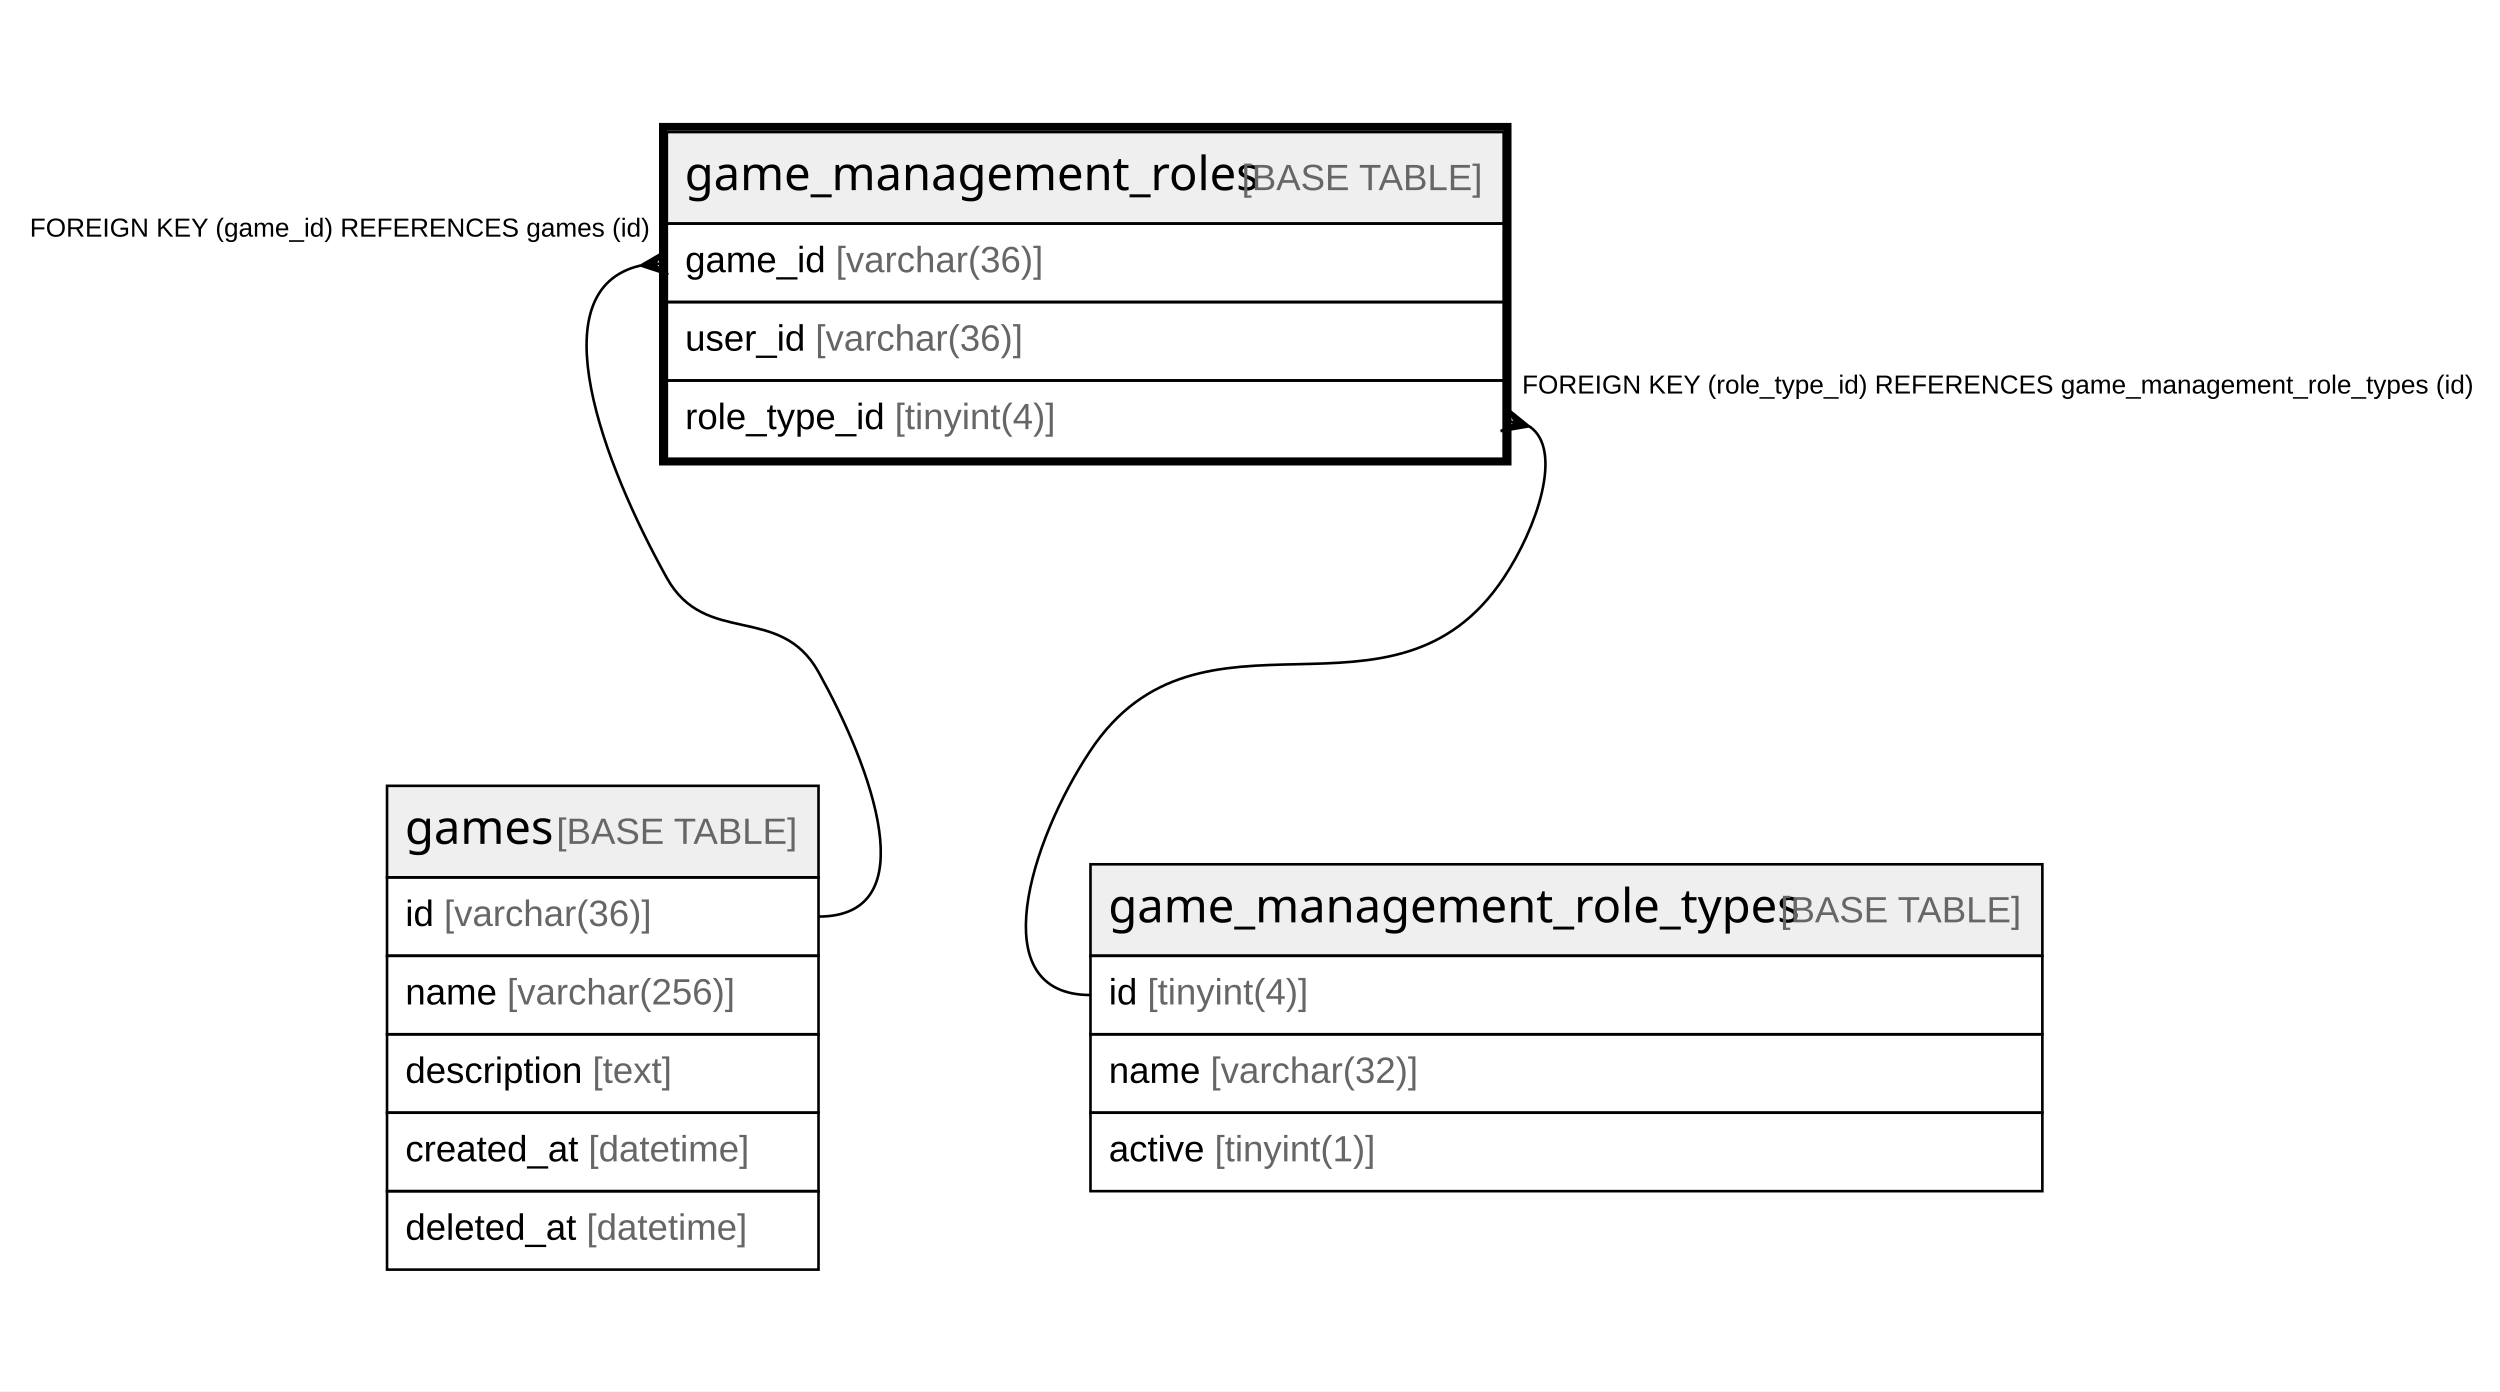
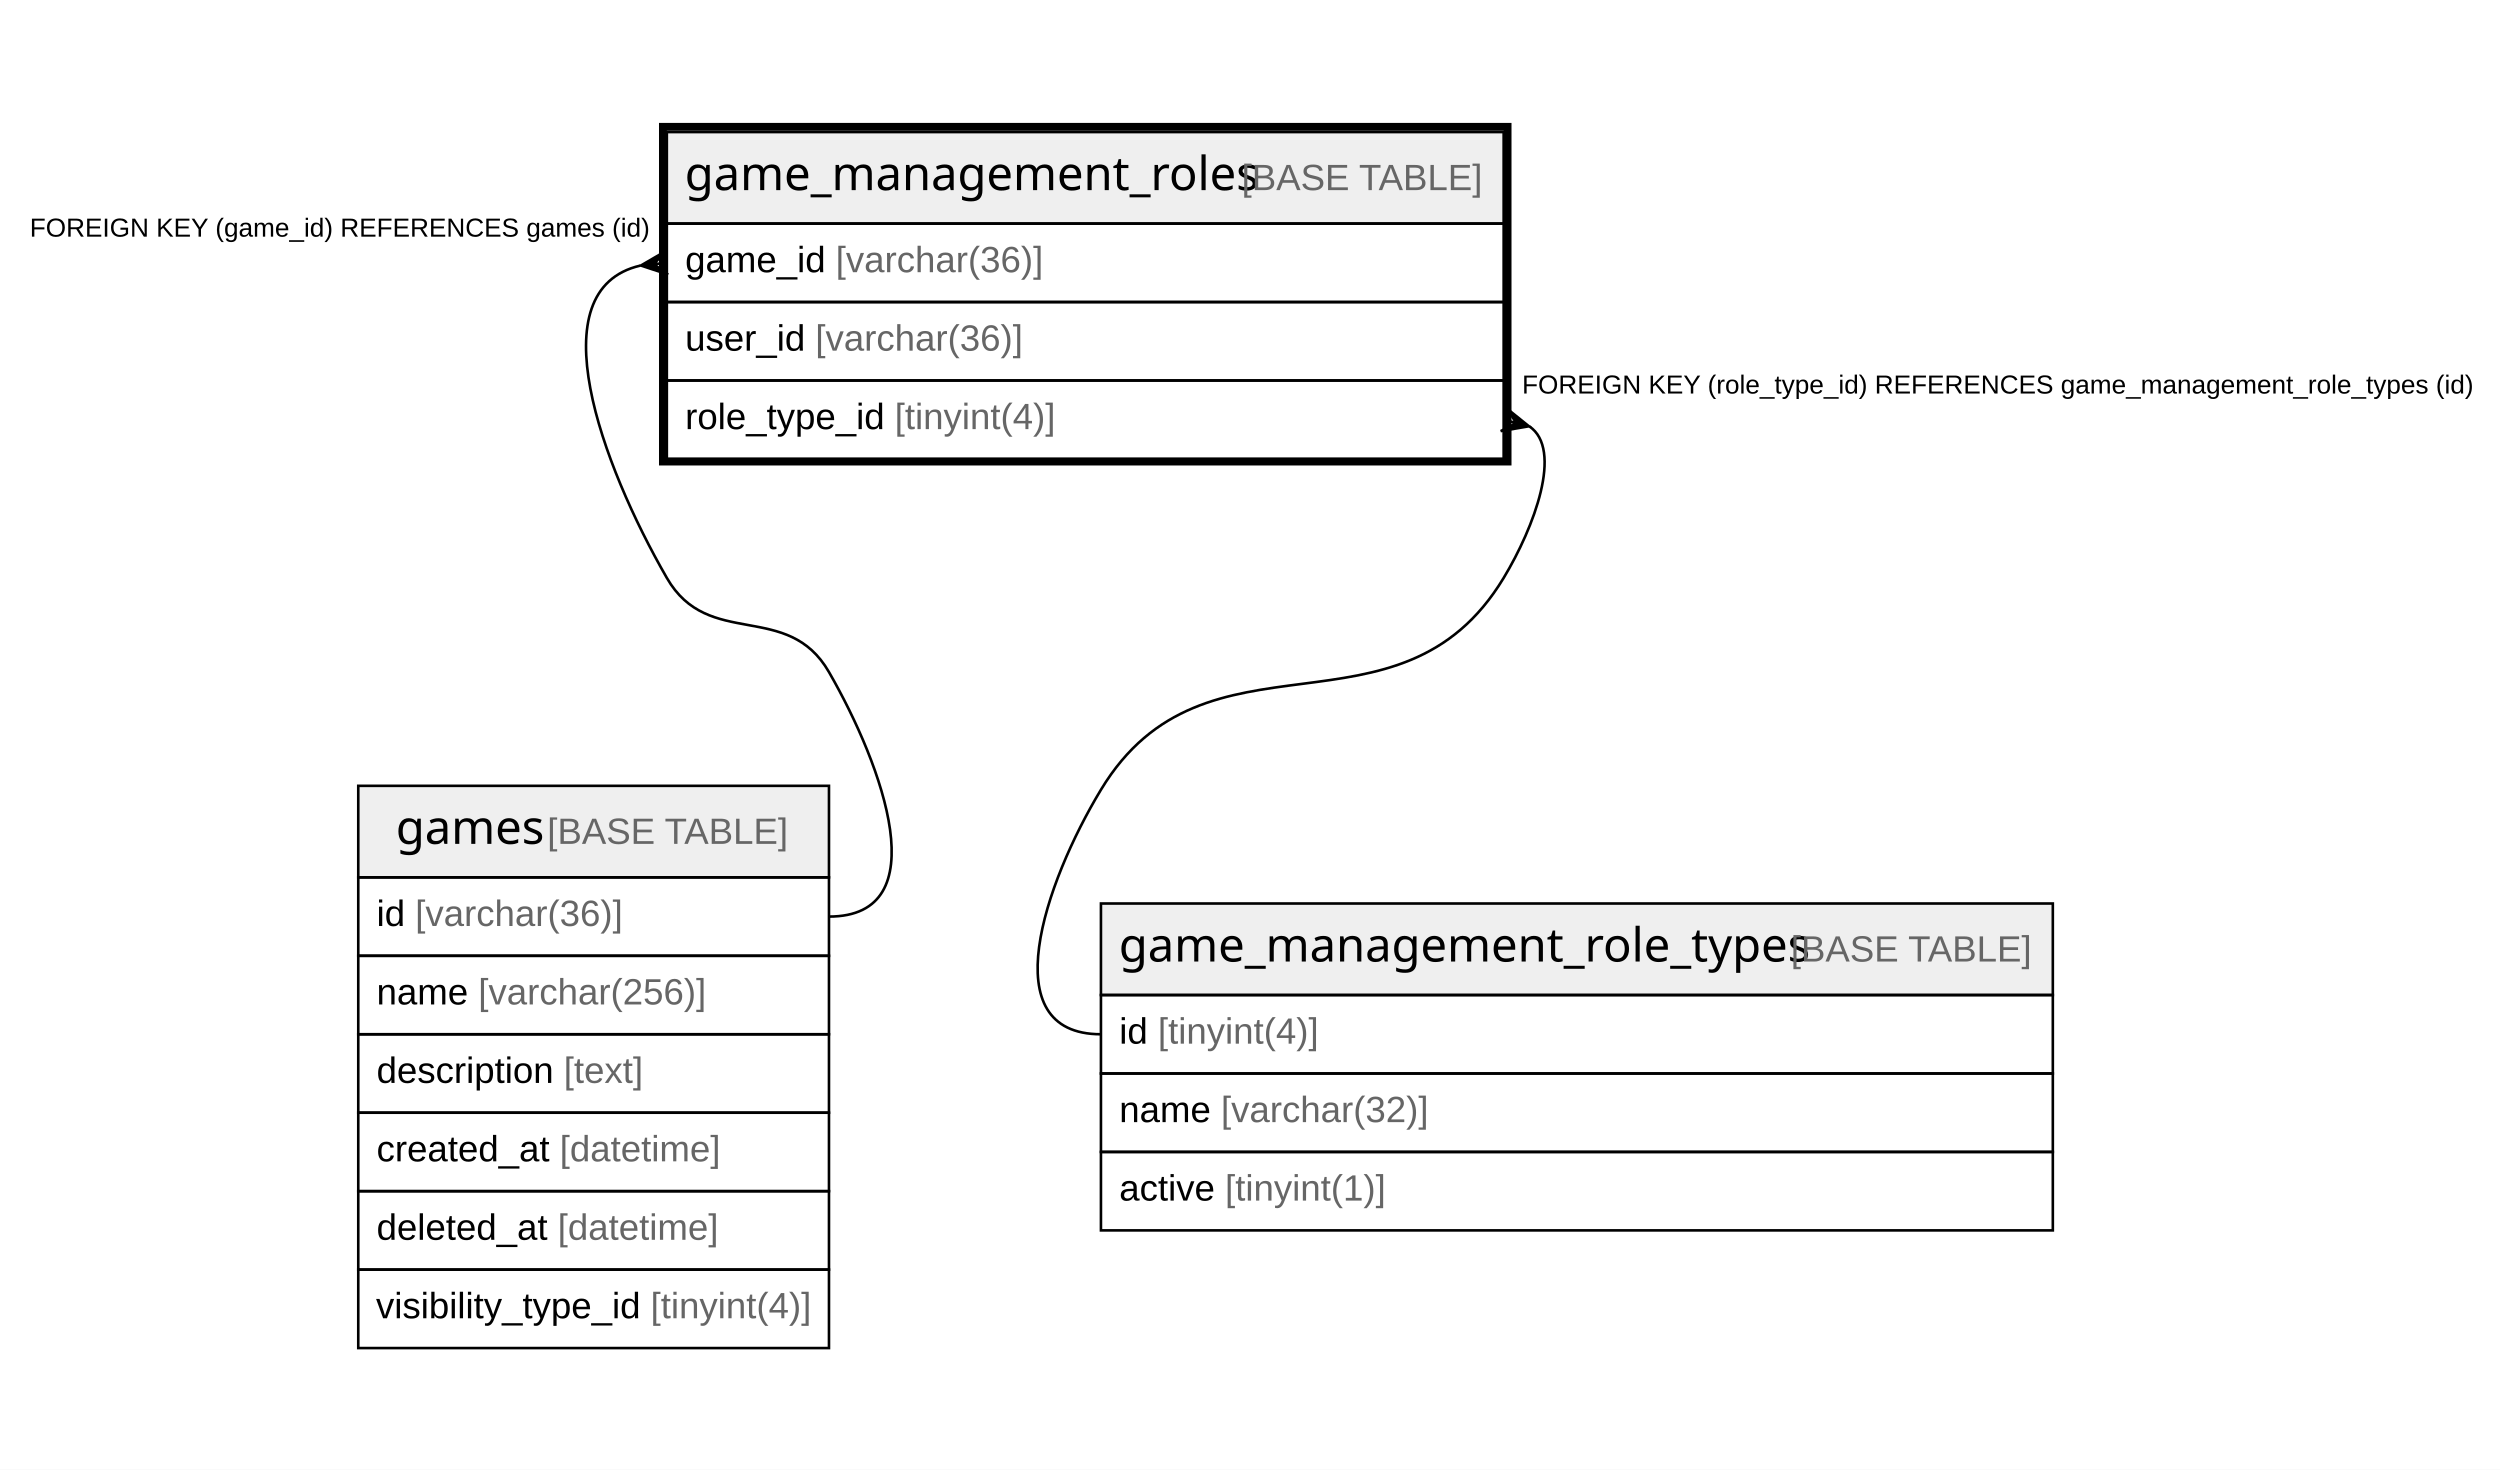
- <svg xmlns="http://www.w3.org/2000/svg" width="956pt" height="532pt" viewBox="0.00 0.00 956.00 532.00">
-   <g id="graph0" class="graph" transform="scale(1 1) rotate(0) translate(4 528)">
-     <polygon fill="#ffffff" stroke="transparent" points="-4,4 -4,-528 952,-528 952,4 -4,4" />
+ <svg xmlns="http://www.w3.org/2000/svg" width="956pt" height="562pt" viewBox="0.00 0.00 956.00 562.00">
+   <g id="graph0" class="graph" transform="scale(1 1) rotate(0) translate(4 558)">
+     <polygon fill="#ffffff" stroke="transparent" points="-4,4 -4,-558 952,-558 952,4 -4,4" />
    <g id="node1" class="node">
-       <polygon fill="#efefef" stroke="transparent" points="251,-442.5 251,-477.5 571,-477.5 571,-442.5 251,-442.5" />
-       <polygon fill="none" stroke="#000000" points="251,-442.5 251,-477.5 571,-477.5 571,-442.5 251,-442.5" />
-       <text text-anchor="start" x="257.847" y="-455.3" font-family="Arial Bold" font-size="18.00" fill="#000000">game_management_roles</text>
-       <text text-anchor="start" x="466.899" y="-455.3" font-family="Arial" font-size="14.00" fill="#000000"> </text>
-       <text text-anchor="start" x="470.79" y="-455.3" font-family="Arial" font-size="14.00" fill="#666666">[BASE TABLE]</text>
+       <polygon fill="#efefef" stroke="transparent" points="251,-472.5 251,-507.5 571,-507.5 571,-472.5 251,-472.5" />
+       <polygon fill="none" stroke="#000000" points="251,-472.5 251,-507.5 571,-507.5 571,-472.5 251,-472.5" />
+       <text text-anchor="start" x="257.847" y="-485.3" font-family="Arial Bold" font-size="18.00" fill="#000000">game_management_roles</text>
+       <text text-anchor="start" x="466.899" y="-485.3" font-family="Arial" font-size="14.00" fill="#000000"> </text>
+       <text text-anchor="start" x="470.79" y="-485.3" font-family="Arial" font-size="14.00" fill="#666666">[BASE TABLE]</text>
+       <polygon fill="none" stroke="#000000" points="251,-442.5 251,-472.5 571,-472.5 571,-442.5 251,-442.5" />
+       <text text-anchor="start" x="258" y="-453.9" font-family="Arial" font-size="14.00" fill="#000000">game_id </text>
+       <text text-anchor="start" x="315.571" y="-453.9" font-family="Arial" font-size="14.00" fill="#666666">[varchar(36)]</text>
      <polygon fill="none" stroke="#000000" points="251,-412.5 251,-442.5 571,-442.5 571,-412.5 251,-412.5" />
-       <text text-anchor="start" x="258" y="-423.9" font-family="Arial" font-size="14.00" fill="#000000">game_id </text>
-       <text text-anchor="start" x="315.571" y="-423.9" font-family="Arial" font-size="14.00" fill="#666666">[varchar(36)]</text>
+       <text text-anchor="start" x="258" y="-423.9" font-family="Arial" font-size="14.00" fill="#000000">user_id </text>
+       <text text-anchor="start" x="307.788" y="-423.9" font-family="Arial" font-size="14.00" fill="#666666">[varchar(36)]</text>
      <polygon fill="none" stroke="#000000" points="251,-382.5 251,-412.5 571,-412.5 571,-382.5 251,-382.5" />
-       <text text-anchor="start" x="258" y="-393.9" font-family="Arial" font-size="14.00" fill="#000000">user_id </text>
-       <text text-anchor="start" x="307.788" y="-393.9" font-family="Arial" font-size="14.00" fill="#666666">[varchar(36)]</text>
-       <polygon fill="none" stroke="#000000" points="251,-352.5 251,-382.5 571,-382.5 571,-352.5 251,-352.5" />
-       <text text-anchor="start" x="258" y="-363.9" font-family="Arial" font-size="14.00" fill="#000000">role_type_id </text>
-       <text text-anchor="start" x="338.133" y="-363.9" font-family="Arial" font-size="14.00" fill="#666666">[tinyint(4)]</text>
-       <polygon fill="none" stroke="#000000" stroke-width="3" points="249.5,-351.5 249.5,-479.5 572.5,-479.5 572.5,-351.5 249.5,-351.5" />
+       <text text-anchor="start" x="258" y="-393.9" font-family="Arial" font-size="14.00" fill="#000000">role_type_id </text>
+       <text text-anchor="start" x="338.133" y="-393.9" font-family="Arial" font-size="14.00" fill="#666666">[tinyint(4)]</text>
+       <polygon fill="none" stroke="#000000" stroke-width="3" points="249.5,-381.5 249.5,-509.5 572.5,-509.5 572.5,-381.5 249.5,-381.5" />
    </g>
    <g id="node2" class="node">
-       <polygon fill="#efefef" stroke="transparent" points="144,-192.5 144,-227.5 309,-227.5 309,-192.5 144,-192.5" />
-       <polygon fill="none" stroke="#000000" points="144,-192.5 144,-227.5 309,-227.5 309,-192.5 144,-192.5" />
-       <text text-anchor="start" x="150.868" y="-205.3" font-family="Arial Bold" font-size="18.00" fill="#000000">games</text>
-       <text text-anchor="start" x="204.879" y="-205.3" font-family="Arial" font-size="14.00" fill="#000000"> </text>
-       <text text-anchor="start" x="208.769" y="-205.3" font-family="Arial" font-size="14.00" fill="#666666">[BASE TABLE]</text>
-       <polygon fill="none" stroke="#000000" points="144,-162.5 144,-192.5 309,-192.5 309,-162.5 144,-162.5" />
-       <text text-anchor="start" x="151" y="-173.9" font-family="Arial" font-size="14.00" fill="#000000">id </text>
-       <text text-anchor="start" x="165.78" y="-173.9" font-family="Arial" font-size="14.00" fill="#666666">[varchar(36)]</text>
-       <polygon fill="none" stroke="#000000" points="144,-132.5 144,-162.5 309,-162.5 309,-132.5 144,-132.5" />
-       <text text-anchor="start" x="151" y="-143.9" font-family="Arial" font-size="14.00" fill="#000000">name </text>
-       <text text-anchor="start" x="189.899" y="-143.9" font-family="Arial" font-size="14.00" fill="#666666">[varchar(256)]</text>
-       <polygon fill="none" stroke="#000000" points="144,-102.5 144,-132.5 309,-132.5 309,-102.5 144,-102.5" />
-       <text text-anchor="start" x="151" y="-113.9" font-family="Arial" font-size="14.00" fill="#000000">description </text>
-       <text text-anchor="start" x="222.568" y="-113.9" font-family="Arial" font-size="14.00" fill="#666666">[text]</text>
-       <polygon fill="none" stroke="#000000" points="144,-72.5 144,-102.5 309,-102.5 309,-72.5 144,-72.5" />
-       <text text-anchor="start" x="151" y="-83.9" font-family="Arial" font-size="14.00" fill="#000000">created_at </text>
-       <text text-anchor="start" x="221.028" y="-83.9" font-family="Arial" font-size="14.00" fill="#666666">[datetime]</text>
-       <polygon fill="none" stroke="#000000" points="144,-42.5 144,-72.5 309,-72.5 309,-42.5 144,-42.5" />
-       <text text-anchor="start" x="151" y="-53.9" font-family="Arial" font-size="14.00" fill="#000000">deleted_at </text>
-       <text text-anchor="start" x="220.257" y="-53.9" font-family="Arial" font-size="14.00" fill="#666666">[datetime]</text>
+       <polygon fill="#efefef" stroke="transparent" points="133,-222.5 133,-257.5 313,-257.5 313,-222.5 133,-222.5" />
+       <polygon fill="none" stroke="#000000" points="133,-222.5 133,-257.5 313,-257.5 313,-222.5 133,-222.5" />
+       <text text-anchor="start" x="147.368" y="-235.3" font-family="Arial Bold" font-size="18.00" fill="#000000">games</text>
+       <text text-anchor="start" x="201.379" y="-235.3" font-family="Arial" font-size="14.00" fill="#000000"> </text>
+       <text text-anchor="start" x="205.269" y="-235.3" font-family="Arial" font-size="14.00" fill="#666666">[BASE TABLE]</text>
+       <polygon fill="none" stroke="#000000" points="133,-192.5 133,-222.5 313,-222.5 313,-192.5 133,-192.5" />
+       <text text-anchor="start" x="140" y="-203.9" font-family="Arial" font-size="14.00" fill="#000000">id </text>
+       <text text-anchor="start" x="154.78" y="-203.9" font-family="Arial" font-size="14.00" fill="#666666">[varchar(36)]</text>
+       <polygon fill="none" stroke="#000000" points="133,-162.5 133,-192.5 313,-192.5 313,-162.5 133,-162.5" />
+       <text text-anchor="start" x="140" y="-173.9" font-family="Arial" font-size="14.00" fill="#000000">name </text>
+       <text text-anchor="start" x="178.899" y="-173.9" font-family="Arial" font-size="14.00" fill="#666666">[varchar(256)]</text>
+       <polygon fill="none" stroke="#000000" points="133,-132.5 133,-162.5 313,-162.5 313,-132.5 133,-132.5" />
+       <text text-anchor="start" x="140" y="-143.9" font-family="Arial" font-size="14.00" fill="#000000">description </text>
+       <text text-anchor="start" x="211.568" y="-143.9" font-family="Arial" font-size="14.00" fill="#666666">[text]</text>
+       <polygon fill="none" stroke="#000000" points="133,-102.5 133,-132.5 313,-132.5 313,-102.5 133,-102.5" />
+       <text text-anchor="start" x="140" y="-113.9" font-family="Arial" font-size="14.00" fill="#000000">created_at </text>
+       <text text-anchor="start" x="210.028" y="-113.9" font-family="Arial" font-size="14.00" fill="#666666">[datetime]</text>
+       <polygon fill="none" stroke="#000000" points="133,-72.5 133,-102.5 313,-102.5 313,-72.5 133,-72.5" />
+       <text text-anchor="start" x="140" y="-83.9" font-family="Arial" font-size="14.00" fill="#000000">deleted_at </text>
+       <text text-anchor="start" x="209.257" y="-83.9" font-family="Arial" font-size="14.00" fill="#666666">[datetime]</text>
+       <polygon fill="none" stroke="#000000" points="133,-42.5 133,-72.5 313,-72.5 313,-42.5 133,-42.5" />
+       <text text-anchor="start" x="139.774" y="-53.9" font-family="Arial" font-size="14.00" fill="#000000">visibility_type_id </text>
+       <text text-anchor="start" x="244.781" y="-53.9" font-family="Arial" font-size="14.00" fill="#666666">[tinyint(4)]</text>
    </g>
    <g id="edge1" class="edge">
-       <path fill="none" stroke="#000000" d="M240.877,-426.442C201.307,-417.269 226.796,-350.511 251,-307 265.749,-280.486 294.251,-297.514 309,-271 329.201,-234.685 350.556,-177.5 309,-177.5" />
-       <polygon fill="#000000" stroke="#000000" points="241.054,-426.46 250.532,-431.976 246.027,-426.98 251,-427.5 251,-427.5 251,-427.5 246.027,-426.98 251.468,-423.024 241.054,-426.46 241.054,-426.46" />
-       <text text-anchor="start" x="7.386" y="-437.5" font-family="Arial" font-size="10.00" fill="#000000">FOREIGN KEY (game_id) REFERENCES games (id)</text>
+       <path fill="none" stroke="#000000" d="M240.868,-456.437C201.218,-447.218 226.158,-380.15 251,-337 266.898,-309.385 297.102,-328.615 313,-301 333.733,-264.986 354.556,-207.5 313,-207.5" />
+       <polygon fill="#000000" stroke="#000000" points="241.055,-456.456 250.53,-461.975 246.027,-456.978 251,-457.5 251,-457.5 251,-457.5 246.027,-456.978 251.47,-453.025 241.055,-456.456 241.055,-456.456" />
+       <text text-anchor="start" x="7.386" y="-467.5" font-family="Arial" font-size="10.00" fill="#000000">FOREIGN KEY (game_id) REFERENCES games (id)</text>
    </g>
    <g id="node3" class="node">
-       <polygon fill="#efefef" stroke="transparent" points="413,-162.5 413,-197.5 777,-197.5 777,-162.5 413,-162.5" />
-       <polygon fill="none" stroke="#000000" points="413,-162.5 413,-197.5 777,-197.5 777,-162.5 413,-162.5" />
-       <text text-anchor="start" x="419.837" y="-175.3" font-family="Arial Bold" font-size="18.00" fill="#000000">game_management_role_types</text>
-       <text text-anchor="start" x="672.909" y="-175.3" font-family="Arial" font-size="14.00" fill="#000000"> </text>
-       <text text-anchor="start" x="676.8" y="-175.3" font-family="Arial" font-size="14.00" fill="#666666">[BASE TABLE]</text>
-       <polygon fill="none" stroke="#000000" points="413,-132.5 413,-162.5 777,-162.5 777,-132.5 413,-132.5" />
-       <text text-anchor="start" x="420" y="-143.9" font-family="Arial" font-size="14.00" fill="#000000">id </text>
-       <text text-anchor="start" x="434.78" y="-143.9" font-family="Arial" font-size="14.00" fill="#666666">[tinyint(4)]</text>
-       <polygon fill="none" stroke="#000000" points="413,-102.5 413,-132.5 777,-132.5 777,-102.5 413,-102.5" />
-       <text text-anchor="start" x="420" y="-113.9" font-family="Arial" font-size="14.00" fill="#000000">name </text>
-       <text text-anchor="start" x="458.899" y="-113.9" font-family="Arial" font-size="14.00" fill="#666666">[varchar(32)]</text>
-       <polygon fill="none" stroke="#000000" points="413,-72.5 413,-102.5 777,-102.5 777,-72.5 413,-72.5" />
-       <text text-anchor="start" x="420" y="-83.9" font-family="Arial" font-size="14.00" fill="#000000">active </text>
-       <text text-anchor="start" x="460.453" y="-83.9" font-family="Arial" font-size="14.00" fill="#666666">[tinyint(1)]</text>
+       <polygon fill="#efefef" stroke="transparent" points="417,-177.5 417,-212.5 781,-212.5 781,-177.5 417,-177.5" />
+       <polygon fill="none" stroke="#000000" points="417,-177.5 417,-212.5 781,-212.5 781,-177.5 417,-177.5" />
+       <text text-anchor="start" x="423.837" y="-190.3" font-family="Arial Bold" font-size="18.00" fill="#000000">game_management_role_types</text>
+       <text text-anchor="start" x="676.909" y="-190.3" font-family="Arial" font-size="14.00" fill="#000000"> </text>
+       <text text-anchor="start" x="680.8" y="-190.3" font-family="Arial" font-size="14.00" fill="#666666">[BASE TABLE]</text>
+       <polygon fill="none" stroke="#000000" points="417,-147.5 417,-177.5 781,-177.5 781,-147.5 417,-147.5" />
+       <text text-anchor="start" x="424" y="-158.9" font-family="Arial" font-size="14.00" fill="#000000">id </text>
+       <text text-anchor="start" x="438.78" y="-158.9" font-family="Arial" font-size="14.00" fill="#666666">[tinyint(4)]</text>
+       <polygon fill="none" stroke="#000000" points="417,-117.5 417,-147.5 781,-147.5 781,-117.5 417,-117.5" />
+       <text text-anchor="start" x="424" y="-128.9" font-family="Arial" font-size="14.00" fill="#000000">name </text>
+       <text text-anchor="start" x="462.899" y="-128.9" font-family="Arial" font-size="14.00" fill="#666666">[varchar(32)]</text>
+       <polygon fill="none" stroke="#000000" points="417,-87.5 417,-117.5 781,-117.5 781,-87.5 417,-87.5" />
+       <text text-anchor="start" x="424" y="-98.9" font-family="Arial" font-size="14.00" fill="#000000">active </text>
+       <text text-anchor="start" x="464.453" y="-98.9" font-family="Arial" font-size="14.00" fill="#666666">[tinyint(1)]</text>
    </g>
    <g id="edge2" class="edge">
-       <path fill="none" stroke="#000000" d="M580.894,-364.913C594.073,-355.972 583.576,-325.883 571,-307 528.814,-243.66 455.186,-304.34 413,-241 389.965,-206.413 371.444,-147.5 413,-147.5" />
-       <polygon fill="#000000" stroke="#000000" points="580.675,-364.971 569.862,-363.146 575.837,-366.235 571,-367.5 571,-367.5 571,-367.5 575.837,-366.235 572.138,-371.854 580.675,-364.971 580.675,-364.971" />
-       <text text-anchor="start" x="578.033" y="-377.5" font-family="Arial" font-size="10.00" fill="#000000">FOREIGN KEY (role_type_id) REFERENCES game_management_role_types (id)</text>
+       <path fill="none" stroke="#000000" d="M580.832,-394.953C593.808,-386.14 582.729,-356.421 571,-337 531.021,-270.801 456.979,-322.199 417,-256 395.517,-220.428 375.444,-162.5 417,-162.5" />
+       <polygon fill="#000000" stroke="#000000" points="580.68,-394.992 569.871,-393.144 575.84,-396.246 571,-397.5 571,-397.5 571,-397.5 575.84,-396.246 572.129,-401.856 580.68,-394.992 580.68,-394.992" />
+       <text text-anchor="start" x="578.033" y="-407.5" font-family="Arial" font-size="10.00" fill="#000000">FOREIGN KEY (role_type_id) REFERENCES game_management_role_types (id)</text>
    </g>
  </g>
</svg>
